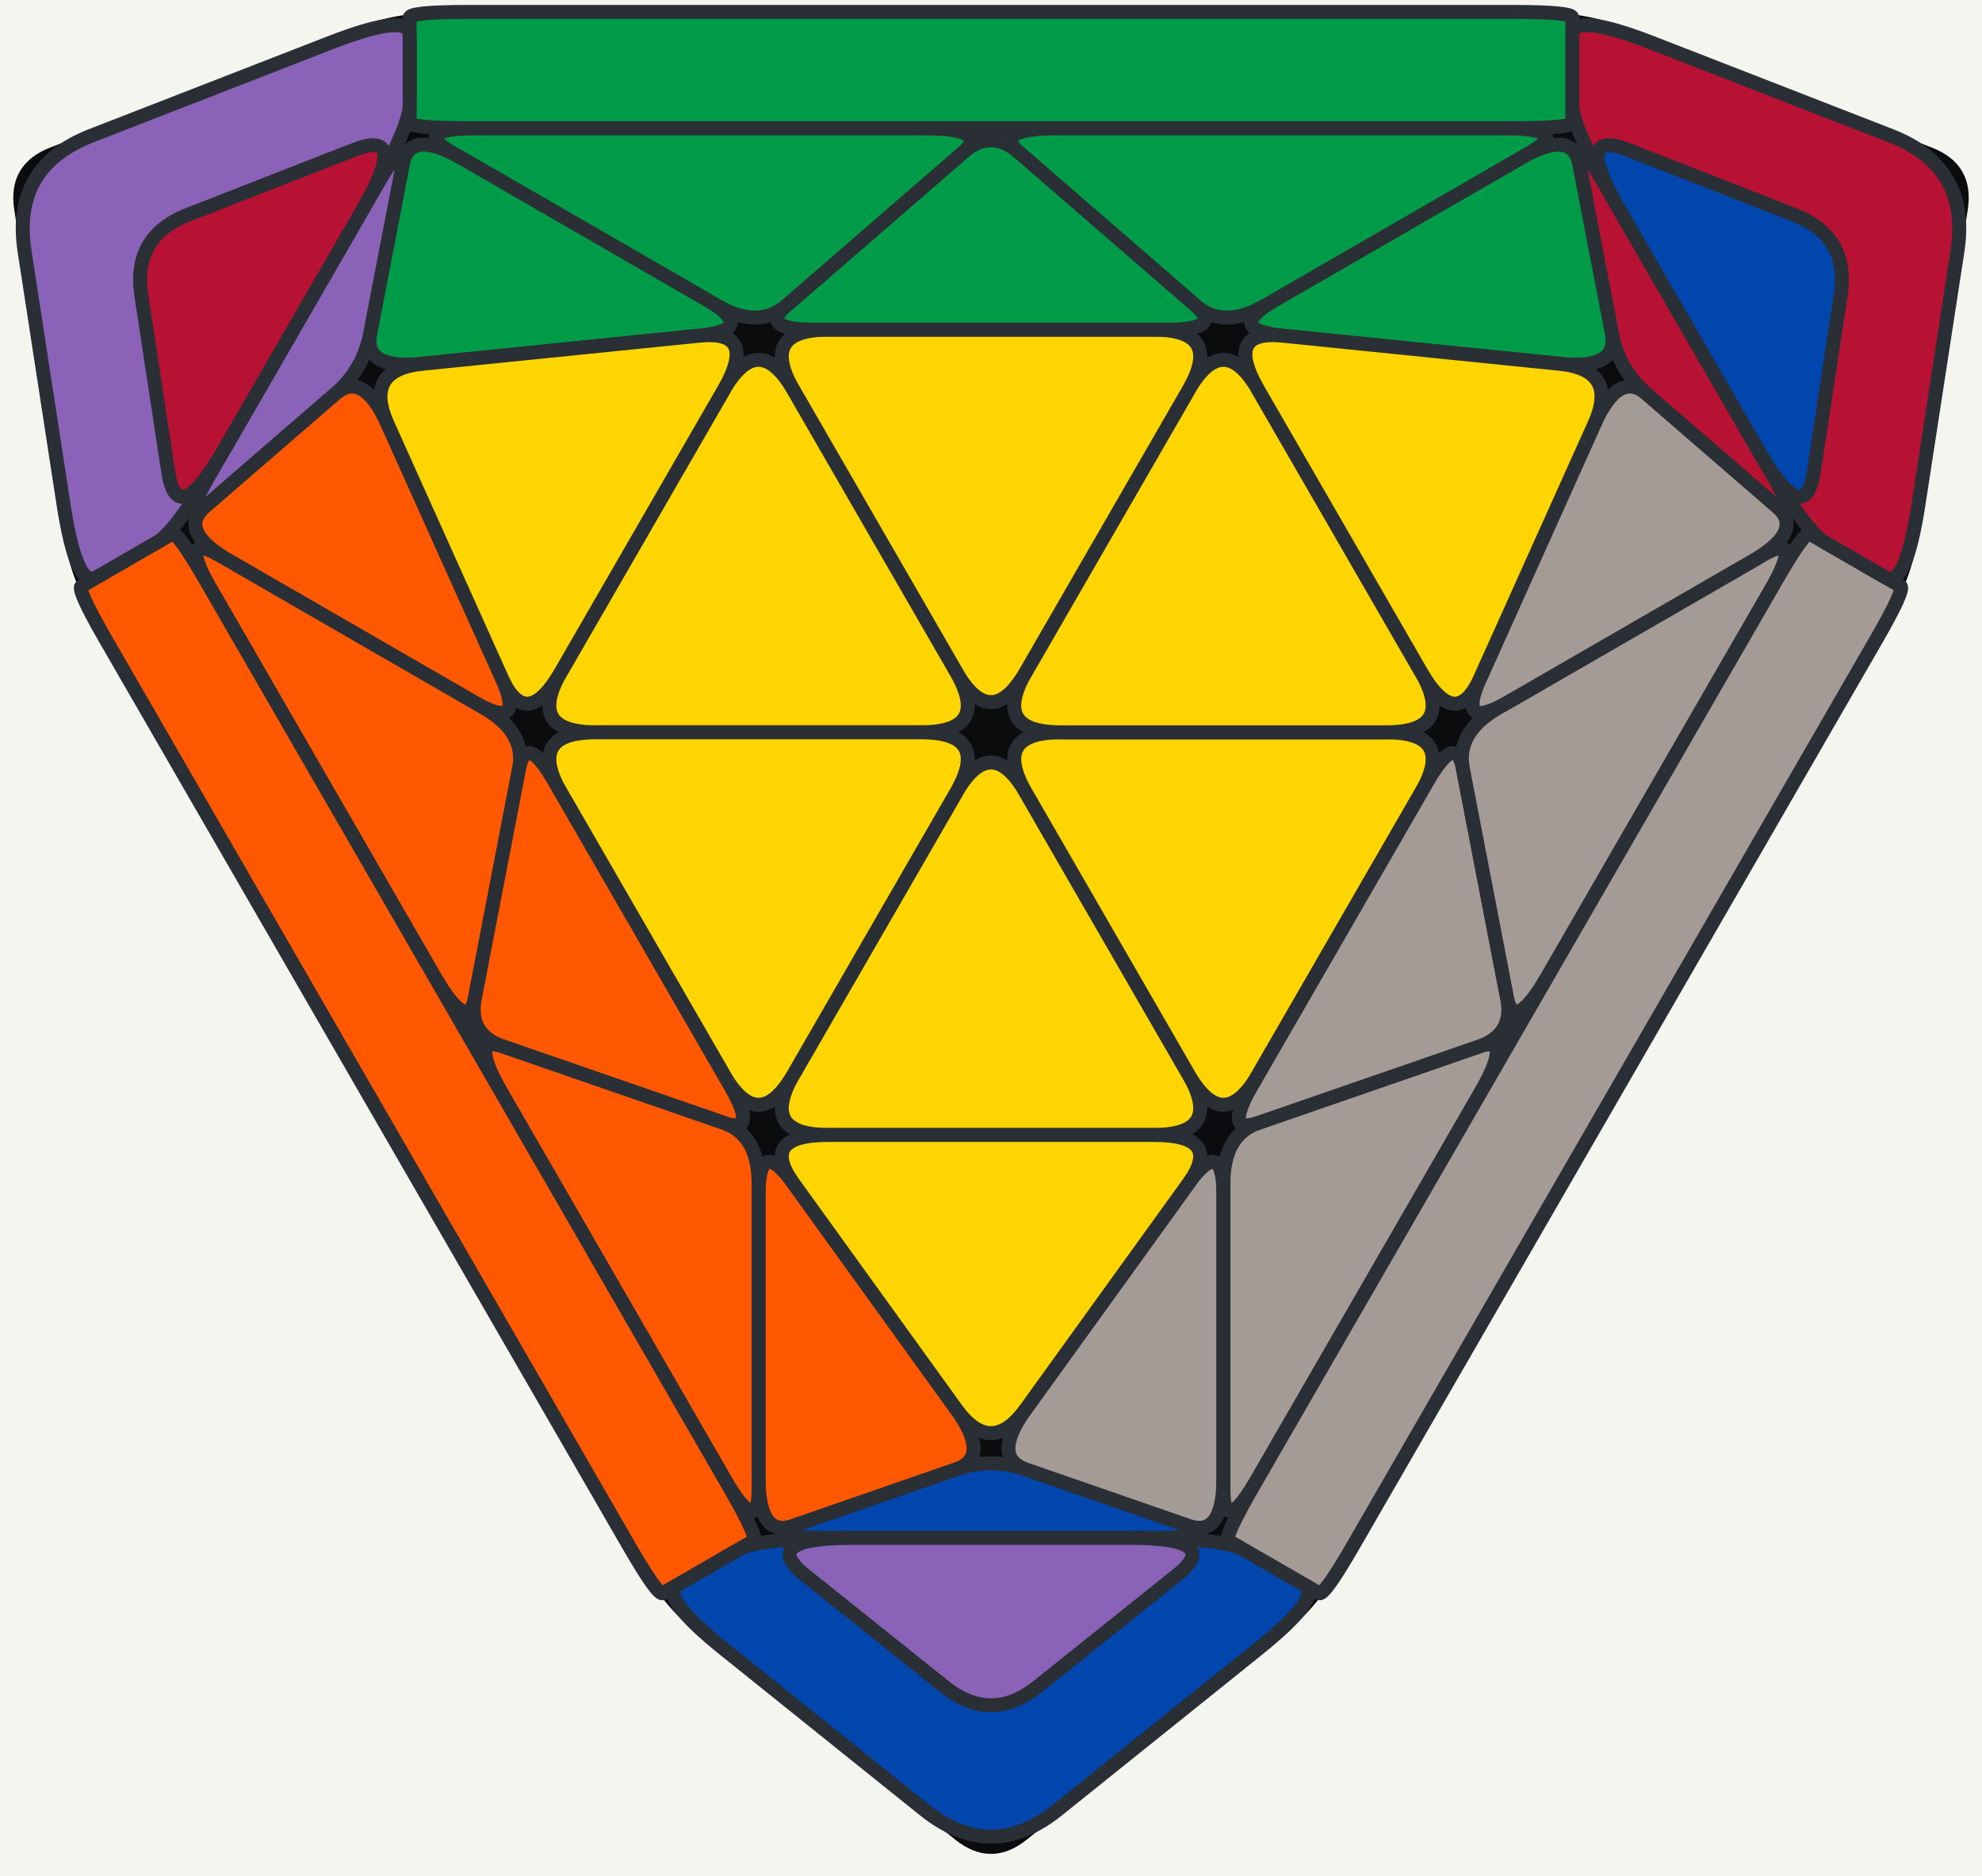
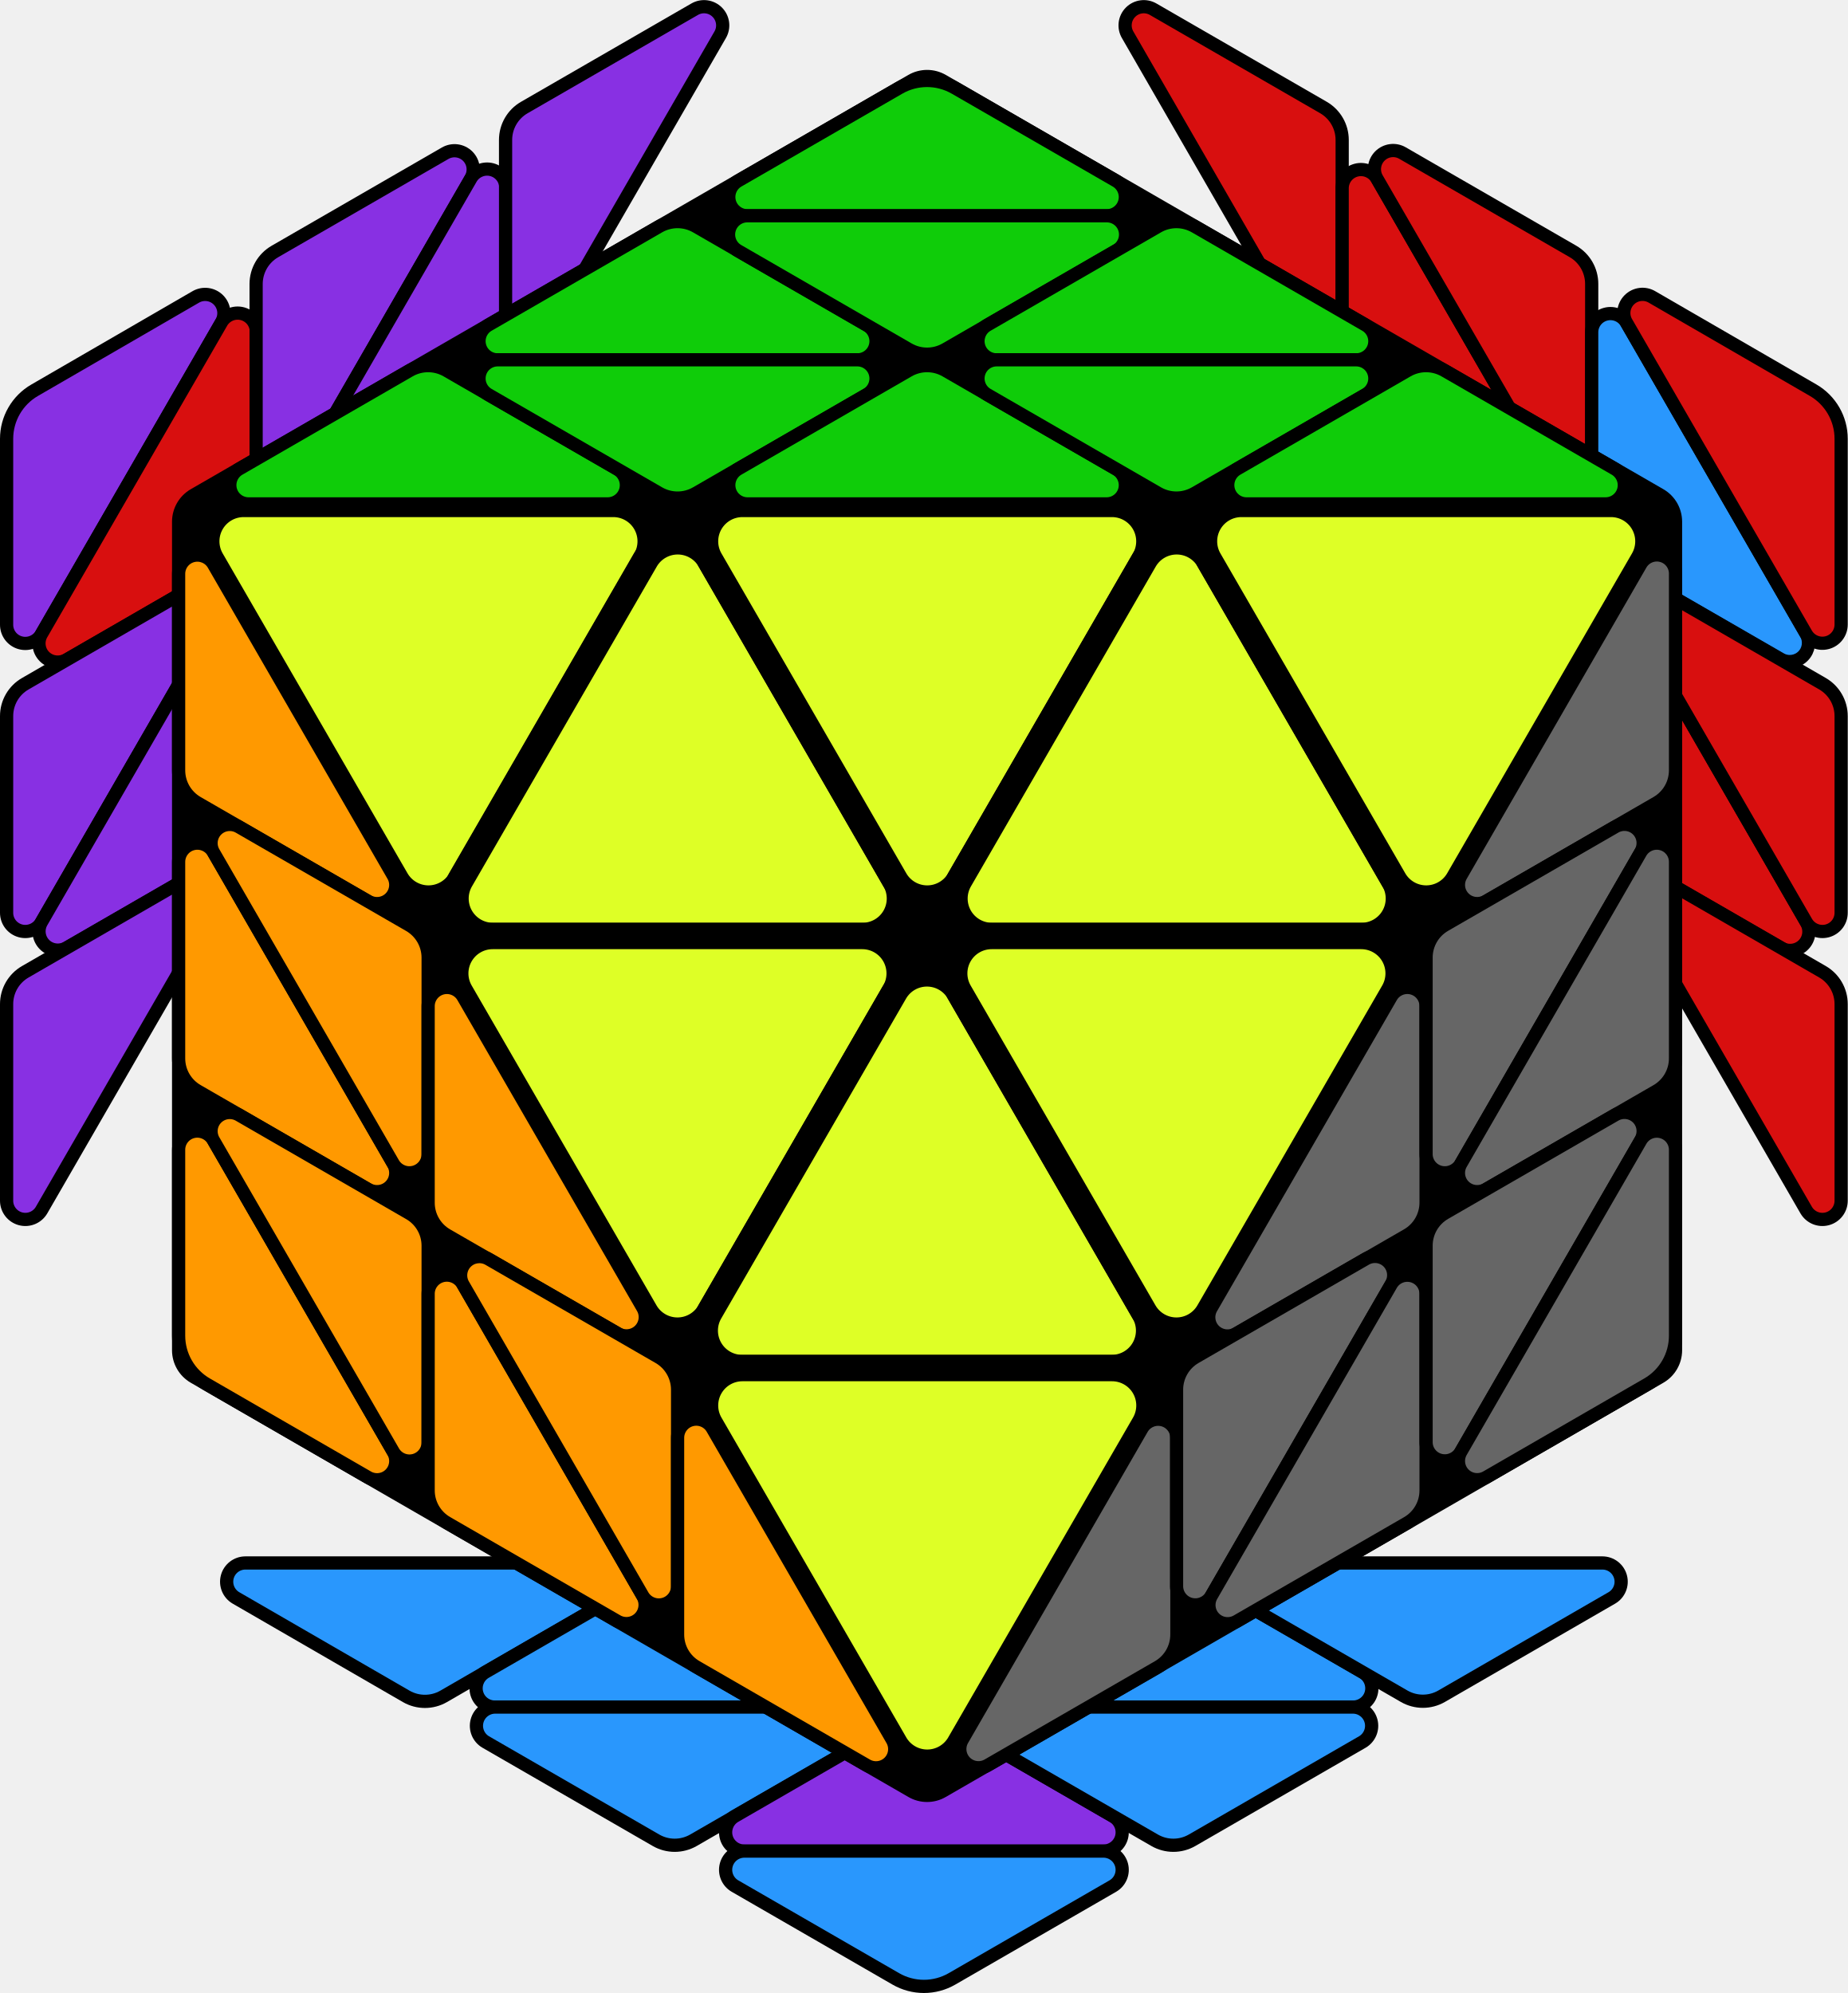
- <svg xmlns="http://www.w3.org/2000/svg" viewBox="-12.79 -9.45 25.58 24.2" role="img" aria-label="LT 2 LT case, FTO 3-Look L3T case diagram">
-   <rect x="-14.79" y="-11.45" width="29.58" height="28.2" fill="#f5f5f0" rx="2.5" />
-   <path d="M-3.869 11.491L-0.430 14.251Q0.000 14.596,0.430 14.251L3.869 11.491 L0.430 14.251L3.869 11.491Q4.299 11.146,5.049 9.847L11.052 -0.550 L5.049 9.847L11.052 -0.550Q11.802 -1.850,11.886 -2.395L12.557 -6.753 L11.886 -2.395L12.557 -6.753Q12.641 -7.298,12.127 -7.498L8.017 -9.096 L12.127 -7.498L8.017 -9.096Q7.503 -9.296,6.003 -9.296L-6.003 -9.296 L6.003 -9.296L-6.003 -9.296Q-7.503 -9.296,-8.017 -9.096L-12.127 -7.498 L-8.017 -9.096L-12.127 -7.498Q-12.641 -7.298,-12.557 -6.753L-11.886 -2.395 L-12.557 -6.753L-11.886 -2.395Q-11.802 -1.850,-11.052 -0.550L-5.049 9.847 L-11.052 -0.550L-5.049 9.847Q-4.299 11.146,-3.869 11.491L-0.430 14.251Z" fill="#0b0c0e" stroke="#0b0c0e" stroke-width="0.1" stroke-linejoin="round" />
-   <path d="M-0.450 0.779L-2.550 4.417Q-3.000 5.196,-2.100 5.196L2.100 5.196 L-2.100 5.196L2.100 5.196Q3.000 5.196,2.550 4.417L0.450 0.779 L2.550 4.417L0.450 0.779Q0.000 0.000,-0.450 0.779L-2.550 4.417Z" fill="#ffd500" stroke="#2a2f35" stroke-width="0.18" stroke-linejoin="round" />
-   <path d="M-3.000 5.976L-3.000 9.616Q-3.000 10.396,-2.550 10.240L-0.450 9.512 L-2.550 10.240L-0.450 9.512Q0.000 9.356,-0.450 8.732L-2.550 5.820 L-0.450 8.732L-2.550 5.820Q-3.000 5.196,-3.000 5.976L-3.000 9.616Z" fill="#ff5800" stroke="#2a2f35" stroke-width="0.18" stroke-linejoin="round" />
-   <path d="M-2.100 10.396L2.100 10.396Q3.000 10.396,2.550 10.240L0.450 9.512 L2.550 10.240L0.450 9.512Q0.000 9.356,-0.450 9.512L-2.550 10.240 L-0.450 9.512L-2.550 10.240Q-3.000 10.396,-2.100 10.396L2.100 10.396Z" fill="#0046ad" stroke="#2a2f35" stroke-width="0.18" stroke-linejoin="round" />
-   <path d="M3.000 9.616L3.000 5.976Q3.000 5.196,2.550 5.820L0.450 8.732 L2.550 5.820L0.450 8.732Q0.000 9.356,0.450 9.512L2.550 10.240 L0.450 9.512L2.550 10.240Q3.000 10.396,3.000 9.616L3.000 5.976Z" fill="#a49b96" stroke="#2a2f35" stroke-width="0.18" stroke-linejoin="round" />
-   <path d="M2.100 5.196L-2.100 5.196Q-3.000 5.196,-2.550 5.820L-0.450 8.732 L-2.550 5.820L-0.450 8.732Q0.000 9.356,0.450 8.732L2.550 5.820 L0.450 8.732L2.550 5.820Q3.000 5.196,2.100 5.196L-2.100 5.196Z" fill="#ffd500" stroke="#2a2f35" stroke-width="0.18" stroke-linejoin="round" />
-   <path d="M0.450 0.779L2.550 4.417Q3.000 5.196,3.450 4.417L5.550 0.779 L3.450 4.417L5.550 0.779Q6.000 0.000,5.100 0.000L0.900 0.000 L5.100 0.000L0.900 0.000Q0.000 0.000,0.450 0.779L2.550 4.417Z" fill="#ffd500" stroke="#2a2f35" stroke-width="0.18" stroke-linejoin="round" />
-   <path d="M3.000 5.820L3.000 9.772Q3.000 10.396,3.450 9.616L6.301 4.678 L3.450 9.616L6.301 4.678Q6.752 3.898,6.301 4.054L3.450 5.040 L6.301 4.054L3.450 5.040Q3.000 5.196,3.000 5.820L3.000 9.772Z" fill="#a49b96" stroke="#2a2f35" stroke-width="0.18" stroke-linejoin="round" />
-   <path d="M5.640 0.624L3.360 4.573Q3.000 5.196,3.450 5.040L6.301 4.054 L3.450 5.040L6.301 4.054Q6.752 3.898,6.661 3.430L6.090 0.468 L6.661 3.430L6.090 0.468Q6.000 0.000,5.640 0.624L3.360 4.573Z" fill="#a49b96" stroke="#2a2f35" stroke-width="0.18" stroke-linejoin="round" />
-   <path d="M6.090 0.468L6.661 3.430Q6.752 3.898,7.202 3.118L10.053 -1.820 L7.202 3.118L10.053 -1.820Q10.503 -2.600,9.963 -2.288L6.540 -0.312 L9.963 -2.288L6.540 -0.312Q6.000 0.000,6.090 0.468L6.661 3.430Z" fill="#a49b96" stroke="#2a2f35" stroke-width="0.18" stroke-linejoin="round" />
-   <path d="M-3.260 10.546L-4.039 10.996Q-4.299 11.146,-3.439 11.836L-0.860 13.906 L-3.439 11.836L-0.860 13.906Q0.000 14.596,0.860 13.906L3.439 11.836 L0.860 13.906L3.439 11.836Q4.299 11.146,4.039 10.996L3.260 10.546 L4.039 10.996L3.260 10.546Q3.000 10.396,1.800 10.396L-1.800 10.396 L1.800 10.396L-1.800 10.396Q-3.000 10.396,-3.260 10.546L-4.039 10.996Z" fill="#0046ad" stroke="#2a2f35" stroke-width="0.18" stroke-linejoin="round" />
-   <path d="M-2.400 10.876L-0.600 12.316Q0.000 12.796,0.600 12.316L2.400 10.876 L0.600 12.316L2.400 10.876Q3.000 10.396,1.800 10.396L-1.800 10.396 L1.800 10.396L-1.800 10.396Q-3.000 10.396,-2.400 10.876L-0.600 12.316Z" fill="#8a63b8" stroke="#2a2f35" stroke-width="0.18" stroke-linejoin="round" />
-   <path d="M3.065 10.434L4.234 11.109Q4.299 11.146,4.674 10.496L11.427 -1.200 L4.674 10.496L11.427 -1.200Q11.802 -1.850,11.737 -1.887L10.568 -2.562 L11.737 -1.887L10.568 -2.562Q10.503 -2.600,10.128 -1.950L3.375 9.746 L10.128 -1.950L3.375 9.746Q3.000 10.396,3.065 10.434L4.234 11.109Z" fill="#a49b96" stroke="#2a2f35" stroke-width="0.18" stroke-linejoin="round" />
-   <path d="M0.900 0.000L5.100 0.000Q6.000 0.000,5.550 -0.779L3.450 -4.417 L5.550 -0.779L3.450 -4.417Q3.000 -5.196,2.550 -4.417L0.450 -0.779 L2.550 -4.417L0.450 -0.779Q-0.000 -0.000,0.900 0.000L5.100 0.000Z" fill="#ffd500" stroke="#2a2f35" stroke-width="0.18" stroke-linejoin="round" />
-   <path d="M6.675 -0.390L9.828 -2.210Q10.503 -2.600,10.143 -2.912L8.463 -4.366 L10.143 -2.912L8.463 -4.366Q8.103 -4.678,7.787 -3.976L6.315 -0.702 L7.787 -3.976L6.315 -0.702Q6.000 0.000,6.675 -0.390L9.828 -2.210Z" fill="#a49b96" stroke="#2a2f35" stroke-width="0.18" stroke-linejoin="round" />
-   <path d="M10.053 -3.379L7.953 -7.017Q7.503 -7.796,7.593 -7.328L8.013 -5.146 L7.593 -7.328L8.013 -5.146Q8.103 -4.678,8.463 -4.366L10.143 -2.912 L8.463 -4.366L10.143 -2.912Q10.503 -2.600,10.053 -3.379L7.953 -7.017Z" fill="#b71234" stroke="#2a2f35" stroke-width="0.18" stroke-linejoin="round" />
-   <path d="M6.828 -7.406L3.675 -5.586Q3.000 -5.196,3.765 -5.118L7.337 -4.756 L3.765 -5.118L7.337 -4.756Q8.103 -4.678,8.013 -5.146L7.593 -7.328 L8.013 -5.146L7.593 -7.328Q7.503 -7.796,6.828 -7.406L3.675 -5.586Z" fill="#009b48" stroke="#2a2f35" stroke-width="0.18" stroke-linejoin="round" />
-   <path d="M3.450 -4.417L5.550 -0.779Q6.000 0.000,6.315 -0.702L7.787 -3.976 L6.315 -0.702L7.787 -3.976Q8.103 -4.678,7.337 -4.756L3.765 -5.118 L7.337 -4.756L3.765 -5.118Q3.000 -5.196,3.450 -4.417L5.550 -0.779Z" fill="#ffd500" stroke="#2a2f35" stroke-width="0.18" stroke-linejoin="round" />
-   <path d="M0.450 -0.779L2.550 -4.417Q3.000 -5.196,2.100 -5.196L-2.100 -5.196 L2.100 -5.196L-2.100 -5.196Q-3.000 -5.196,-2.550 -4.417L-0.450 -0.779 L-2.550 -4.417L-0.450 -0.779Q-0.000 -0.000,0.450 -0.779L2.550 -4.417Z" fill="#ffd500" stroke="#2a2f35" stroke-width="0.18" stroke-linejoin="round" />
-   <path d="M3.540 -5.508L6.963 -7.484Q7.503 -7.796,6.603 -7.796L0.900 -7.796 L6.603 -7.796L0.900 -7.796Q0.000 -7.796,0.360 -7.484L2.640 -5.508 L0.360 -7.484L2.640 -5.508Q3.000 -5.196,3.540 -5.508L6.963 -7.484Z" fill="#009b48" stroke="#2a2f35" stroke-width="0.18" stroke-linejoin="round" />
-   <path d="M-2.280 -5.196L2.280 -5.196Q3.000 -5.196,2.640 -5.508L0.360 -7.484 L2.640 -5.508L0.360 -7.484Q0.000 -7.796,-0.360 -7.484L-2.640 -5.508 L-0.360 -7.484L-2.640 -5.508Q-3.000 -5.196,-2.280 -5.196L2.280 -5.196Z" fill="#009b48" stroke="#2a2f35" stroke-width="0.18" stroke-linejoin="round" />
-   <path d="M-2.640 -5.508L-0.360 -7.484Q0.000 -7.796,-0.900 -7.796L-6.603 -7.796 L-0.900 -7.796L-6.603 -7.796Q-7.503 -7.796,-6.963 -7.484L-3.540 -5.508 L-6.963 -7.484L-3.540 -5.508Q-3.000 -5.196,-2.640 -5.508L-0.360 -7.484Z" fill="#009b48" stroke="#2a2f35" stroke-width="0.18" stroke-linejoin="round" />
-   <path d="M10.763 -2.450L11.543 -2.000Q11.802 -1.850,11.970 -2.940L12.473 -6.208 L11.970 -2.940L12.473 -6.208Q12.641 -7.298,11.613 -7.698L8.531 -8.897 L11.613 -7.698L8.531 -8.897Q7.503 -9.296,7.503 -8.996L7.503 -8.096 L7.503 -8.996L7.503 -8.096Q7.503 -7.796,8.103 -6.757L9.903 -3.639 L8.103 -6.757L9.903 -3.639Q10.503 -2.600,10.763 -2.450L11.543 -2.000Z" fill="#b71234" stroke="#2a2f35" stroke-width="0.18" stroke-linejoin="round" />
-   <path d="M10.619 -3.360L10.966 -5.638Q11.082 -6.398,10.366 -6.678L8.219 -7.517 L10.366 -6.678L8.219 -7.517Q7.503 -7.796,8.103 -6.757L9.903 -3.639 L8.103 -6.757L9.903 -3.639Q10.503 -2.600,10.619 -3.360L10.966 -5.638Z" fill="#0046ad" stroke="#2a2f35" stroke-width="0.18" stroke-linejoin="round" />
-   <path d="M7.503 -7.871L7.503 -9.221Q7.503 -9.296,6.753 -9.296L-6.753 -9.296 L6.753 -9.296L-6.753 -9.296Q-7.503 -9.296,-7.503 -9.221L-7.503 -7.871 L-7.503 -9.221L-7.503 -7.871Q-7.503 -7.796,-6.753 -7.796L6.753 -7.796 L-6.753 -7.796L6.753 -7.796Q7.503 -7.796,7.503 -7.871L7.503 -9.221Z" fill="#009b48" stroke="#2a2f35" stroke-width="0.18" stroke-linejoin="round" />
-   <path d="M-0.450 -0.779L-2.550 -4.417Q-3.000 -5.196,-3.450 -4.417L-5.550 -0.779 L-3.450 -4.417L-5.550 -0.779Q-6.000 0.000,-5.100 0.000L-0.900 0.000 L-5.100 0.000L-0.900 0.000Q0.000 0.000,-0.450 -0.779L-2.550 -4.417Z" fill="#ffd500" stroke="#2a2f35" stroke-width="0.18" stroke-linejoin="round" />
-   <path d="M-3.675 -5.586L-6.828 -7.406Q-7.503 -7.796,-7.593 -7.328L-8.013 -5.146 L-7.593 -7.328L-8.013 -5.146Q-8.103 -4.678,-7.337 -4.756L-3.765 -5.118 L-7.337 -4.756L-3.765 -5.118Q-3.000 -5.196,-3.675 -5.586L-6.828 -7.406Z" fill="#009b48" stroke="#2a2f35" stroke-width="0.18" stroke-linejoin="round" />
-   <path d="M-7.953 -7.017L-10.053 -3.379Q-10.503 -2.600,-10.143 -2.912L-8.463 -4.366 L-10.143 -2.912L-8.463 -4.366Q-8.103 -4.678,-8.013 -5.146L-7.593 -7.328 L-8.013 -5.146L-7.593 -7.328Q-7.503 -7.796,-7.953 -7.017L-10.053 -3.379Z" fill="#8a63b8" stroke="#2a2f35" stroke-width="0.18" stroke-linejoin="round" />
-   <path d="M-9.828 -2.210L-6.675 -0.390Q-6.000 0.000,-6.315 -0.702L-7.787 -3.976 L-6.315 -0.702L-7.787 -3.976Q-8.103 -4.678,-8.463 -4.366L-10.143 -2.912 L-8.463 -4.366L-10.143 -2.912Q-10.503 -2.600,-9.828 -2.210L-6.675 -0.390Z" fill="#ff5800" stroke="#2a2f35" stroke-width="0.18" stroke-linejoin="round" />
-   <path d="M-5.550 -0.779L-3.450 -4.417Q-3.000 -5.196,-3.765 -5.118L-7.337 -4.756 L-3.765 -5.118L-7.337 -4.756Q-8.103 -4.678,-7.787 -3.976L-6.315 -0.702 L-7.787 -3.976L-6.315 -0.702Q-6.000 0.000,-5.550 -0.779L-3.450 -4.417Z" fill="#ffd500" stroke="#2a2f35" stroke-width="0.18" stroke-linejoin="round" />
-   <path d="M-0.900 0.000L-5.100 0.000Q-6.000 0.000,-5.550 0.779L-3.450 4.417 L-5.550 0.779L-3.450 4.417Q-3.000 5.196,-2.550 4.417L-0.450 0.779 L-2.550 4.417L-0.450 0.779Q0.000 0.000,-0.900 0.000L-5.100 0.000Z" fill="#ffd500" stroke="#2a2f35" stroke-width="0.18" stroke-linejoin="round" />
-   <path d="M-6.540 -0.312L-9.963 -2.288Q-10.503 -2.600,-10.053 -1.820L-7.202 3.118 L-10.053 -1.820L-7.202 3.118Q-6.752 3.898,-6.661 3.430L-6.090 0.468 L-6.661 3.430L-6.090 0.468Q-6.000 0.000,-6.540 -0.312L-9.963 -2.288Z" fill="#ff5800" stroke="#2a2f35" stroke-width="0.18" stroke-linejoin="round" />
-   <path d="M-3.360 4.573L-5.640 0.624Q-6.000 0.000,-6.090 0.468L-6.661 3.430 L-6.090 0.468L-6.661 3.430Q-6.752 3.898,-6.301 4.054L-3.450 5.040 L-6.301 4.054L-3.450 5.040Q-3.000 5.196,-3.360 4.573L-5.640 0.624Z" fill="#ff5800" stroke="#2a2f35" stroke-width="0.18" stroke-linejoin="round" />
-   <path d="M-3.450 5.040L-6.301 4.054Q-6.752 3.898,-6.301 4.678L-3.450 9.616 L-6.301 4.678L-3.450 9.616Q-3.000 10.396,-3.000 9.772L-3.000 5.820 L-3.000 9.772L-3.000 5.820Q-3.000 5.196,-3.450 5.040L-6.301 4.054Z" fill="#ff5800" stroke="#2a2f35" stroke-width="0.18" stroke-linejoin="round" />
-   <path d="M-7.503 -8.096L-7.503 -8.996Q-7.503 -9.296,-8.531 -8.897L-11.613 -7.698 L-8.531 -8.897L-11.613 -7.698Q-12.641 -7.298,-12.473 -6.208L-11.970 -2.940 L-12.473 -6.208L-11.970 -2.940Q-11.802 -1.850,-11.543 -2.000L-10.763 -2.450 L-11.543 -2.000L-10.763 -2.450Q-10.503 -2.600,-9.903 -3.639L-8.103 -6.757 L-9.903 -3.639L-8.103 -6.757Q-7.503 -7.796,-7.503 -8.096L-7.503 -8.996Z" fill="#8a63b8" stroke="#2a2f35" stroke-width="0.18" stroke-linejoin="round" />
-   <path d="M-8.219 -7.517L-10.366 -6.678Q-11.082 -6.398,-10.966 -5.638L-10.619 -3.360 L-10.966 -5.638L-10.619 -3.360Q-10.503 -2.600,-9.903 -3.639L-8.103 -6.757 L-9.903 -3.639L-8.103 -6.757Q-7.503 -7.796,-8.219 -7.517L-10.366 -6.678Z" fill="#b71234" stroke="#2a2f35" stroke-width="0.18" stroke-linejoin="round" />
-   <path d="M-10.568 -2.562L-11.737 -1.887Q-11.802 -1.850,-11.427 -1.200L-4.674 10.496 L-11.427 -1.200L-4.674 10.496Q-4.299 11.146,-4.234 11.109L-3.065 10.434 L-4.234 11.109L-3.065 10.434Q-3.000 10.396,-3.375 9.746L-10.128 -1.950 L-3.375 9.746L-10.128 -1.950Q-10.503 -2.600,-10.568 -2.562L-11.737 -1.887Z" fill="#ff5800" stroke="#2a2f35" stroke-width="0.18" stroke-linejoin="round" />
+ <svg xmlns="http://www.w3.org/2000/svg" viewBox="0 0 279.92 301.94" role="img">
+   <path d="M91.59,236.79H37.16a2.84,2.84,0,0,0-1.42,5.29L61.54,257a5.68,5.68,0,0,0,5.67,0L93,242.08A2.84,2.84,0,0,0,91.59,236.79Z" fill="#2997fd" stroke="#000000" stroke-width="2" stroke-linejoin="round" />
+   <path d="M75,258.62h54.43a2.84,2.84,0,0,0,1.42-5.29L105,238.43a5.68,5.68,0,0,0-5.67,0l-25.8,14.9A2.84,2.84,0,0,0,75,258.62Z" fill="#2997fd" stroke="#000000" stroke-width="2" stroke-linejoin="round" />
+   <path d="M167.18,236.79H112.75a2.84,2.84,0,0,0-1.42,5.29l25.8,14.9a5.68,5.68,0,0,0,5.67,0l25.8-14.9A2.84,2.84,0,0,0,167.18,236.79Z" fill="#2997fd" stroke="#000000" stroke-width="2" stroke-linejoin="round" />
+   <path d="M150.54,258.62H205a2.84,2.84,0,0,0,1.42-5.29l-25.8-14.9a5.68,5.68,0,0,0-5.67,0l-25.8,14.9A2.84,2.84,0,0,0,150.54,258.62Z" fill="#2997fd" stroke="#000000" stroke-width="2" stroke-linejoin="round" />
+   <path d="M242.77,236.79H188.34a2.84,2.84,0,0,0-1.42,5.29l25.8,14.9a5.68,5.68,0,0,0,5.67,0l25.8-14.9A2.84,2.84,0,0,0,242.77,236.79Z" fill="#2997fd" stroke="#000000" stroke-width="2" stroke-linejoin="round" />
+   <path d="M129.38,258.62H75a2.84,2.84,0,0,0-1.42,5.29l25.8,14.89a5.68,5.68,0,0,0,5.67,0l25.8-14.89A2.84,2.84,0,0,0,129.38,258.62Z" fill="#2997fd" stroke="#000000" stroke-width="2" stroke-linejoin="round" />
+   <path d="M112.75,280.44h54.43a2.84,2.84,0,0,0,1.42-5.29l-25.8-14.9a5.68,5.68,0,0,0-5.67,0l-25.8,14.9A2.84,2.84,0,0,0,112.75,280.44Z" fill="#8830e3" stroke="#000000" stroke-width="2" stroke-linejoin="round" />
+   <path d="M205,258.62H150.54a2.84,2.84,0,0,0-1.42,5.29l25.8,14.89a5.68,5.68,0,0,0,5.67,0l25.8-14.89A2.84,2.84,0,0,0,205,258.62Z" fill="#2997fd" stroke="#000000" stroke-width="2" stroke-linejoin="round" />
+   <path d="M167.18,280.44H112.75a2.84,2.84,0,0,0-1.42,5.29l24.38,14.07a8.51,8.51,0,0,0,8.51,0l24.38-14.07A2.84,2.84,0,0,0,167.18,280.44Z" fill="#2997fd" stroke="#000000" stroke-width="2" stroke-linejoin="round" />
+   <path d="M6.29,96.05,33.51,48.91A2.84,2.84,0,0,0,29.63,45L5.25,59.12A8.5,8.5,0,0,0,1,66.48V94.64A2.83,2.83,0,0,0,6.29,96.05Z" fill="#8830e3" stroke="#000000" stroke-width="2" stroke-linejoin="round" />
+   <path d="M33.51,48.91,6.29,96.05a2.83,2.83,0,0,0,3.87,3.87L36,85a5.67,5.67,0,0,0,2.84-4.91V50.33A2.84,2.84,0,0,0,33.51,48.91Z" fill="#d80f0f" stroke="#000000" stroke-width="2" stroke-linejoin="round" />
+   <path d="M44.09,74.23,71.3,27.09a2.83,2.83,0,0,0-3.87-3.87L41.63,38.11A5.69,5.69,0,0,0,38.8,43V72.81A2.84,2.84,0,0,0,44.09,74.23Z" fill="#8830e3" stroke="#000000" stroke-width="2" stroke-linejoin="round" />
+   <path d="M71.3,27.09,44.09,74.23A2.83,2.83,0,0,0,48,78.1l25.8-14.89a5.69,5.69,0,0,0,2.83-4.91V28.51A2.84,2.84,0,0,0,71.3,27.09Z" fill="#8830e3" stroke="#000000" stroke-width="2" stroke-linejoin="round" />
+   <path d="M81.88,52.41,109.1,5.27a2.83,2.83,0,0,0-3.87-3.87L79.43,16.29a5.67,5.67,0,0,0-2.84,4.91V51A2.84,2.84,0,0,0,81.88,52.41Z" fill="#8830e3" stroke="#000000" stroke-width="2" stroke-linejoin="round" />
+   <path d="M6.29,139.69,33.51,92.55a2.84,2.84,0,0,0-3.88-3.87L3.84,103.58A5.65,5.65,0,0,0,1,108.49v29.79A2.83,2.83,0,0,0,6.29,139.69Z" fill="#8830e3" stroke="#000000" stroke-width="2" stroke-linejoin="round" />
+   <path d="M33.51,92.55,6.29,139.69a2.84,2.84,0,0,0,3.87,3.88L36,128.67a5.65,5.65,0,0,0,2.84-4.91V94A2.84,2.84,0,0,0,33.51,92.55Z" fill="#8830e3" stroke="#000000" stroke-width="2" stroke-linejoin="round" />
+   <path d="M44.09,117.87,71.3,70.73a2.83,2.83,0,0,0-3.87-3.87L41.63,81.75a5.69,5.69,0,0,0-2.83,4.91v29.79A2.84,2.84,0,0,0,44.09,117.87Z" fill="#8830e3" stroke="#000000" stroke-width="2" stroke-linejoin="round" />
+   <path d="M6.29,183.34,33.51,136.2a2.84,2.84,0,0,0-3.88-3.88L3.84,147.22A5.65,5.65,0,0,0,1,152.13v29.79A2.84,2.84,0,0,0,6.29,183.34Z" fill="#8830e3" stroke="#000000" stroke-width="2" stroke-linejoin="round" />
+   <path d="M170.83,5.27,198,52.41A2.84,2.84,0,0,0,203.33,51V21.2a5.68,5.68,0,0,0-2.83-4.91L174.7,1.4A2.83,2.83,0,0,0,170.83,5.27Z" fill="#d80f0f" stroke="#000000" stroke-width="2" stroke-linejoin="round" />
+   <path d="M235.84,74.23,208.62,27.09a2.84,2.84,0,0,0-5.29,1.42V58.3a5.68,5.68,0,0,0,2.84,4.91L232,78.1A2.83,2.83,0,0,0,235.84,74.23Z" fill="#d80f0f" stroke="#000000" stroke-width="2" stroke-linejoin="round" />
+   <path d="M208.62,27.09l27.22,47.14a2.84,2.84,0,0,0,5.29-1.42V43a5.68,5.68,0,0,0-2.84-4.91l-25.8-14.89A2.83,2.83,0,0,0,208.62,27.09Z" fill="#d80f0f" stroke="#000000" stroke-width="2" stroke-linejoin="round" />
+   <path d="M273.63,96.05,246.42,48.91a2.84,2.84,0,0,0-5.29,1.42V80.12A5.68,5.68,0,0,0,244,85l25.8,14.89A2.83,2.83,0,0,0,273.63,96.05Z" fill="#2997fd" stroke="#000000" stroke-width="2" stroke-linejoin="round" />
+   <path d="M246.42,48.91l27.21,47.14a2.84,2.84,0,0,0,5.29-1.42V66.48a8.51,8.51,0,0,0-4.25-7.37L250.29,45A2.83,2.83,0,0,0,246.42,48.91Z" fill="#d80f0f" stroke="#000000" stroke-width="2" stroke-linejoin="round" />
+   <path d="M208.62,70.73l27.22,47.14a2.84,2.84,0,0,0,5.29-1.42V86.66a5.68,5.68,0,0,0-2.84-4.91l-25.8-14.89A2.83,2.83,0,0,0,208.62,70.73Z" fill="#d80f0f" stroke="#000000" stroke-width="2" stroke-linejoin="round" />
+   <path d="M273.63,139.69,246.42,92.55A2.84,2.84,0,0,0,241.13,94v29.79a5.67,5.67,0,0,0,2.83,4.91l25.8,14.9A2.84,2.84,0,0,0,273.63,139.69Z" fill="#d80f0f" stroke="#000000" stroke-width="2" stroke-linejoin="round" />
+   <path d="M246.42,92.55l27.21,47.14a2.83,2.83,0,0,0,5.29-1.41V108.49a5.67,5.67,0,0,0-2.83-4.91l-25.8-14.9A2.83,2.83,0,0,0,246.42,92.55Z" fill="#d80f0f" stroke="#000000" stroke-width="2" stroke-linejoin="round" />
+   <path d="M246.42,136.2l27.21,47.14a2.84,2.84,0,0,0,5.29-1.42V152.13a5.67,5.67,0,0,0-2.83-4.91l-25.8-14.9A2.84,2.84,0,0,0,246.42,136.2Z" fill="#d80f0f" stroke="#000000" stroke-width="2" stroke-linejoin="round" />
+   <path d="M137.61,11.35,28.89,74.12A5.69,5.69,0,0,0,26.06,79V204.57a5.69,5.69,0,0,0,2.83,4.91l108.72,62.76a5.64,5.64,0,0,0,5.67,0L252,209.48a5.69,5.69,0,0,0,2.83-4.91V79A5.69,5.69,0,0,0,252,74.12L143.28,11.35A5.68,5.68,0,0,0,137.61,11.35Z" fill="#000000" />
+   <path d="M92.83,76.34H36.88A5.67,5.67,0,0,0,32,84.84l28,48.46a5.67,5.67,0,0,0,9.82,0l28-48.46A5.67,5.67,0,0,0,92.83,76.34Z" fill="#ffffff" stroke="#000000" stroke-width="4" stroke-linejoin="round" />
+   <path d="M74.67,141.8h56a5.67,5.67,0,0,0,4.91-8.5l-28-48.46a5.67,5.67,0,0,0-9.82,0l-28,48.46A5.67,5.67,0,0,0,74.67,141.8Z" fill="#ffffff" stroke="#000000" stroke-width="4" stroke-linejoin="round" />
+   <path d="M168.42,76.34H112.47a5.67,5.67,0,0,0-4.91,8.5l28,48.46a5.66,5.66,0,0,0,9.81,0l28-48.46A5.67,5.67,0,0,0,168.42,76.34Z" fill="#ffffff" stroke="#000000" stroke-width="4" stroke-linejoin="round" />
+   <path d="M150.26,141.8h56a5.67,5.67,0,0,0,4.91-8.5l-28-48.46a5.67,5.67,0,0,0-9.82,0l-28,48.46A5.67,5.67,0,0,0,150.26,141.8Z" fill="#ffffff" stroke="#000000" stroke-width="4" stroke-linejoin="round" />
+   <path d="M244,76.34H188.06a5.67,5.67,0,0,0-4.91,8.5l28,48.46a5.67,5.67,0,0,0,9.82,0l28-48.46A5.67,5.67,0,0,0,244,76.34Z" fill="#ffffff" stroke="#000000" stroke-width="4" stroke-linejoin="round" />
+   <path d="M130.63,141.8h-56a5.67,5.67,0,0,0-4.91,8.5l28,48.46a5.67,5.67,0,0,0,9.82,0l28-48.46A5.67,5.67,0,0,0,130.63,141.8Z" fill="#ffffff" stroke="#000000" stroke-width="4" stroke-linejoin="round" />
+   <path d="M112.47,207.26h55.95a5.67,5.67,0,0,0,4.91-8.5l-28-48.46a5.66,5.66,0,0,0-9.81,0l-28,48.46A5.67,5.67,0,0,0,112.47,207.26Z" fill="#ffffff" stroke="#000000" stroke-width="4" stroke-linejoin="round" />
+   <path d="M206.22,141.8h-56a5.67,5.67,0,0,0-4.91,8.5l28,48.46a5.67,5.67,0,0,0,9.82,0l28-48.46A5.67,5.67,0,0,0,206.22,141.8Z" fill="#ffffff" stroke="#000000" stroke-width="4" stroke-linejoin="round" />
+   <path d="M168.42,207.26H112.47a5.67,5.67,0,0,0-4.91,8.5l28,48.46a5.67,5.67,0,0,0,9.82,0l28-48.46A5.67,5.67,0,0,0,168.42,207.26Z" fill="#ffffff" stroke="#000000" stroke-width="4" stroke-linejoin="round" />
+   <path d="M92.83,76.34H36.88A5.67,5.67,0,0,0,32,84.84l28,48.46a5.67,5.67,0,0,0,9.82,0l28-48.46A5.67,5.67,0,0,0,92.83,76.34Z" fill="#deff26" stroke="#000000" stroke-width="4" stroke-linejoin="round" />
+   <path d="M74.67,141.8h56a5.67,5.67,0,0,0,4.91-8.5l-28-48.46a5.67,5.67,0,0,0-9.82,0l-28,48.46A5.67,5.67,0,0,0,74.67,141.8Z" fill="#deff26" stroke="#000000" stroke-width="4" stroke-linejoin="round" />
+   <path d="M168.42,76.34H112.47a5.67,5.67,0,0,0-4.91,8.5l28,48.46a5.66,5.66,0,0,0,9.81,0l28-48.46A5.67,5.67,0,0,0,168.42,76.34Z" fill="#deff26" stroke="#000000" stroke-width="4" stroke-linejoin="round" />
+   <path d="M150.26,141.8h56a5.67,5.67,0,0,0,4.91-8.5l-28-48.46a5.67,5.67,0,0,0-9.82,0l-28,48.46A5.67,5.67,0,0,0,150.26,141.8Z" fill="#deff26" stroke="#000000" stroke-width="4" stroke-linejoin="round" />
+   <path d="M244,76.34H188.06a5.67,5.67,0,0,0-4.91,8.5l28,48.46a5.67,5.67,0,0,0,9.82,0l28-48.46A5.67,5.67,0,0,0,244,76.34Z" fill="#deff26" stroke="#000000" stroke-width="4" stroke-linejoin="round" />
+   <path d="M130.63,141.8h-56a5.67,5.67,0,0,0-4.91,8.5l28,48.46a5.67,5.67,0,0,0,9.82,0l28-48.46A5.67,5.67,0,0,0,130.63,141.8Z" fill="#deff26" stroke="#000000" stroke-width="4" stroke-linejoin="round" />
+   <path d="M112.47,207.26h55.95a5.67,5.67,0,0,0,4.91-8.5l-28-48.46a5.66,5.66,0,0,0-9.81,0l-28,48.46A5.67,5.67,0,0,0,112.47,207.26Z" fill="#deff26" stroke="#000000" stroke-width="4" stroke-linejoin="round" />
+   <path d="M206.22,141.8h-56a5.67,5.67,0,0,0-4.91,8.5l28,48.46a5.67,5.67,0,0,0,9.82,0l28-48.46A5.67,5.67,0,0,0,206.22,141.8Z" fill="#deff26" stroke="#000000" stroke-width="4" stroke-linejoin="round" />
+   <path d="M168.42,207.26H112.47a5.67,5.67,0,0,0-4.91,8.5l28,48.46a5.67,5.67,0,0,0,9.82,0l28-48.46A5.67,5.67,0,0,0,168.42,207.26Z" fill="#deff26" stroke="#000000" stroke-width="4" stroke-linejoin="round" />
+   <path d="M113.23,32.69h54.43a2.84,2.84,0,0,0,1.42-5.29L144.69,13.33a8.49,8.49,0,0,0-8.5,0L111.81,27.4A2.84,2.84,0,0,0,113.23,32.69Z" fill="#0fcc09" stroke="#000000" stroke-width="2" stroke-linejoin="round" />
+   <path d="M75.43,54.52h54.44a2.83,2.83,0,0,0,1.41-5.29l-25.8-14.9a5.68,5.68,0,0,0-5.67,0L74,49.23A2.83,2.83,0,0,0,75.43,54.52Z" fill="#0fcc09" stroke="#000000" stroke-width="2" stroke-linejoin="round" />
+   <path d="M167.66,32.69H113.23A2.84,2.84,0,0,0,111.81,38l25.8,14.9a5.68,5.68,0,0,0,5.67,0L169.08,38A2.84,2.84,0,0,0,167.66,32.69Z" fill="#0fcc09" stroke="#000000" stroke-width="2" stroke-linejoin="round" />
+   <path d="M151,54.52h54.44a2.83,2.83,0,0,0,1.41-5.29l-25.8-14.9a5.67,5.67,0,0,0-5.66,0l-25.8,14.9A2.83,2.83,0,0,0,151,54.52Z" fill="#0fcc09" stroke="#000000" stroke-width="2" stroke-linejoin="round" />
+   <path d="M37.64,76.34H92.07a2.84,2.84,0,0,0,1.42-5.29l-25.8-14.9a5.68,5.68,0,0,0-5.67,0l-25.8,14.9A2.84,2.84,0,0,0,37.64,76.34Z" fill="#0fcc09" stroke="#000000" stroke-width="2" stroke-linejoin="round" />
+   <path d="M129.87,54.51H75.43A2.83,2.83,0,0,0,74,59.8L99.81,74.7a5.68,5.68,0,0,0,5.67,0l25.8-14.9A2.83,2.83,0,0,0,129.87,54.51Z" fill="#0fcc09" stroke="#000000" stroke-width="2" stroke-linejoin="round" />
+   <path d="M113.23,76.34h54.43a2.84,2.84,0,0,0,1.42-5.29l-25.8-14.9a5.68,5.68,0,0,0-5.67,0l-25.8,14.9A2.84,2.84,0,0,0,113.23,76.34Z" fill="#0fcc09" stroke="#000000" stroke-width="2" stroke-linejoin="round" />
+   <path d="M205.46,54.51H151a2.83,2.83,0,0,0-1.41,5.29l25.8,14.9a5.67,5.67,0,0,0,5.66,0l25.8-14.9A2.83,2.83,0,0,0,205.46,54.51Z" fill="#0fcc09" stroke="#000000" stroke-width="2" stroke-linejoin="round" />
+   <path d="M188.82,76.34h54.43a2.84,2.84,0,0,0,1.42-5.29l-25.8-14.9a5.68,5.68,0,0,0-5.67,0l-25.8,14.9A2.84,2.84,0,0,0,188.82,76.34Z" fill="#0fcc09" stroke="#000000" stroke-width="2" stroke-linejoin="round" />
+   <path d="M248.54,85.5l-27.21,47.14a2.83,2.83,0,0,0,3.87,3.87l25.8-14.9a5.67,5.67,0,0,0,2.83-4.91V86.91A2.83,2.83,0,0,0,248.54,85.5Z" fill="#666666" stroke="#000000" stroke-width="2" stroke-linejoin="round" />
+   <path d="M210.75,151,183.53,198.1A2.83,2.83,0,0,0,187.4,202l25.8-14.89a5.68,5.68,0,0,0,2.84-4.91V152.38A2.84,2.84,0,0,0,210.75,151Z" fill="#666666" stroke="#000000" stroke-width="2" stroke-linejoin="round" />
+   <path d="M221.33,176.28l27.21-47.14a2.83,2.83,0,0,0-3.87-3.87l-25.8,14.89a5.68,5.68,0,0,0-2.83,4.91v29.79A2.84,2.84,0,0,0,221.33,176.28Z" fill="#666666" stroke="#000000" stroke-width="2" stroke-linejoin="round" />
+   <path d="M248.54,129.14l-27.21,47.14a2.83,2.83,0,0,0,3.87,3.87L251,165.26a5.69,5.69,0,0,0,2.83-4.91V130.56A2.84,2.84,0,0,0,248.54,129.14Z" fill="#666666" stroke="#000000" stroke-width="2" stroke-linejoin="round" />
+   <path d="M173,216.42l-27.21,47.14a2.83,2.83,0,0,0,3.87,3.87l25.8-14.89a5.67,5.67,0,0,0,2.83-4.91V217.84A2.84,2.84,0,0,0,173,216.42Z" fill="#666666" stroke="#000000" stroke-width="2" stroke-linejoin="round" />
+   <path d="M183.53,241.74l27.22-47.14a2.83,2.83,0,0,0-3.87-3.87l-25.8,14.89a5.68,5.68,0,0,0-2.84,4.91v29.79A2.84,2.84,0,0,0,183.53,241.74Z" fill="#666666" stroke="#000000" stroke-width="2" stroke-linejoin="round" />
+   <path d="M210.75,194.6l-27.22,47.14a2.83,2.83,0,0,0,3.87,3.87l25.8-14.89a5.67,5.67,0,0,0,2.84-4.91V196A2.84,2.84,0,0,0,210.75,194.6Z" fill="#666666" stroke="#000000" stroke-width="2" stroke-linejoin="round" />
+   <path d="M221.33,219.92l27.21-47.14a2.83,2.83,0,0,0-3.87-3.87l-25.8,14.89a5.69,5.69,0,0,0-2.83,4.91V218.5A2.84,2.84,0,0,0,221.33,219.92Z" fill="#666666" stroke="#000000" stroke-width="2" stroke-linejoin="round" />
+   <path d="M248.55,172.78l-27.22,47.14a2.83,2.83,0,0,0,3.87,3.87l24.38-14.08a8.48,8.48,0,0,0,4.25-7.36V174.2A2.83,2.83,0,0,0,248.55,172.78Z" fill="#666666" stroke="#000000" stroke-width="2" stroke-linejoin="round" />
+   <path d="M59.57,132.64,32.35,85.5a2.84,2.84,0,0,0-5.29,1.42v29.79a5.68,5.68,0,0,0,2.84,4.91l25.8,14.89A2.83,2.83,0,0,0,59.57,132.64Z" fill="#ff9900" stroke="#000000" stroke-width="2" stroke-linejoin="round" />
+   <path d="M59.57,176.28,32.35,129.14a2.84,2.84,0,0,0-5.29,1.42v29.79a5.67,5.67,0,0,0,2.84,4.91l25.8,14.89A2.83,2.83,0,0,0,59.57,176.28Z" fill="#ff9900" stroke="#000000" stroke-width="2" stroke-linejoin="round" />
+   <path d="M32.35,129.14l27.22,47.14a2.84,2.84,0,0,0,5.29-1.42V145.07A5.68,5.68,0,0,0,62,140.16l-25.8-14.89A2.83,2.83,0,0,0,32.35,129.14Z" fill="#ff9900" stroke="#000000" stroke-width="2" stroke-linejoin="round" />
+   <path d="M97.36,198.1,70.15,151a2.84,2.84,0,0,0-5.29,1.42v29.79a5.67,5.67,0,0,0,2.83,4.91L93.49,202A2.84,2.84,0,0,0,97.36,198.1Z" fill="#ff9900" stroke="#000000" stroke-width="2" stroke-linejoin="round" />
+   <path d="M59.57,219.93,32.35,172.79a2.83,2.83,0,0,0-5.29,1.41v28.16a8.5,8.5,0,0,0,4.26,7.36L55.7,223.8A2.83,2.83,0,0,0,59.57,219.93Z" fill="#ff9900" stroke="#000000" stroke-width="2" stroke-linejoin="round" />
+   <path d="M32.35,172.78l27.22,47.14a2.83,2.83,0,0,0,5.29-1.41V188.72A5.65,5.65,0,0,0,62,183.81l-25.8-14.9A2.83,2.83,0,0,0,32.35,172.78Z" fill="#ff9900" stroke="#000000" stroke-width="2" stroke-linejoin="round" />
+   <path d="M97.36,241.75,70.15,194.61A2.83,2.83,0,0,0,64.86,196v29.79a5.67,5.67,0,0,0,2.83,4.91l25.8,14.9A2.83,2.83,0,0,0,97.36,241.75Z" fill="#ff9900" stroke="#000000" stroke-width="2" stroke-linejoin="round" />
+   <path d="M70.15,194.61l27.21,47.14a2.84,2.84,0,0,0,5.29-1.42V210.54a5.67,5.67,0,0,0-2.83-4.91L74,190.73A2.84,2.84,0,0,0,70.15,194.61Z" fill="#ff9900" stroke="#000000" stroke-width="2" stroke-linejoin="round" />
+   <path d="M135.16,263.57l-27.22-47.14a2.83,2.83,0,0,0-5.29,1.41v29.79a5.65,5.65,0,0,0,2.84,4.91l25.8,14.9A2.83,2.83,0,0,0,135.16,263.57Z" fill="#ff9900" stroke="#000000" stroke-width="2" stroke-linejoin="round" />
</svg>
